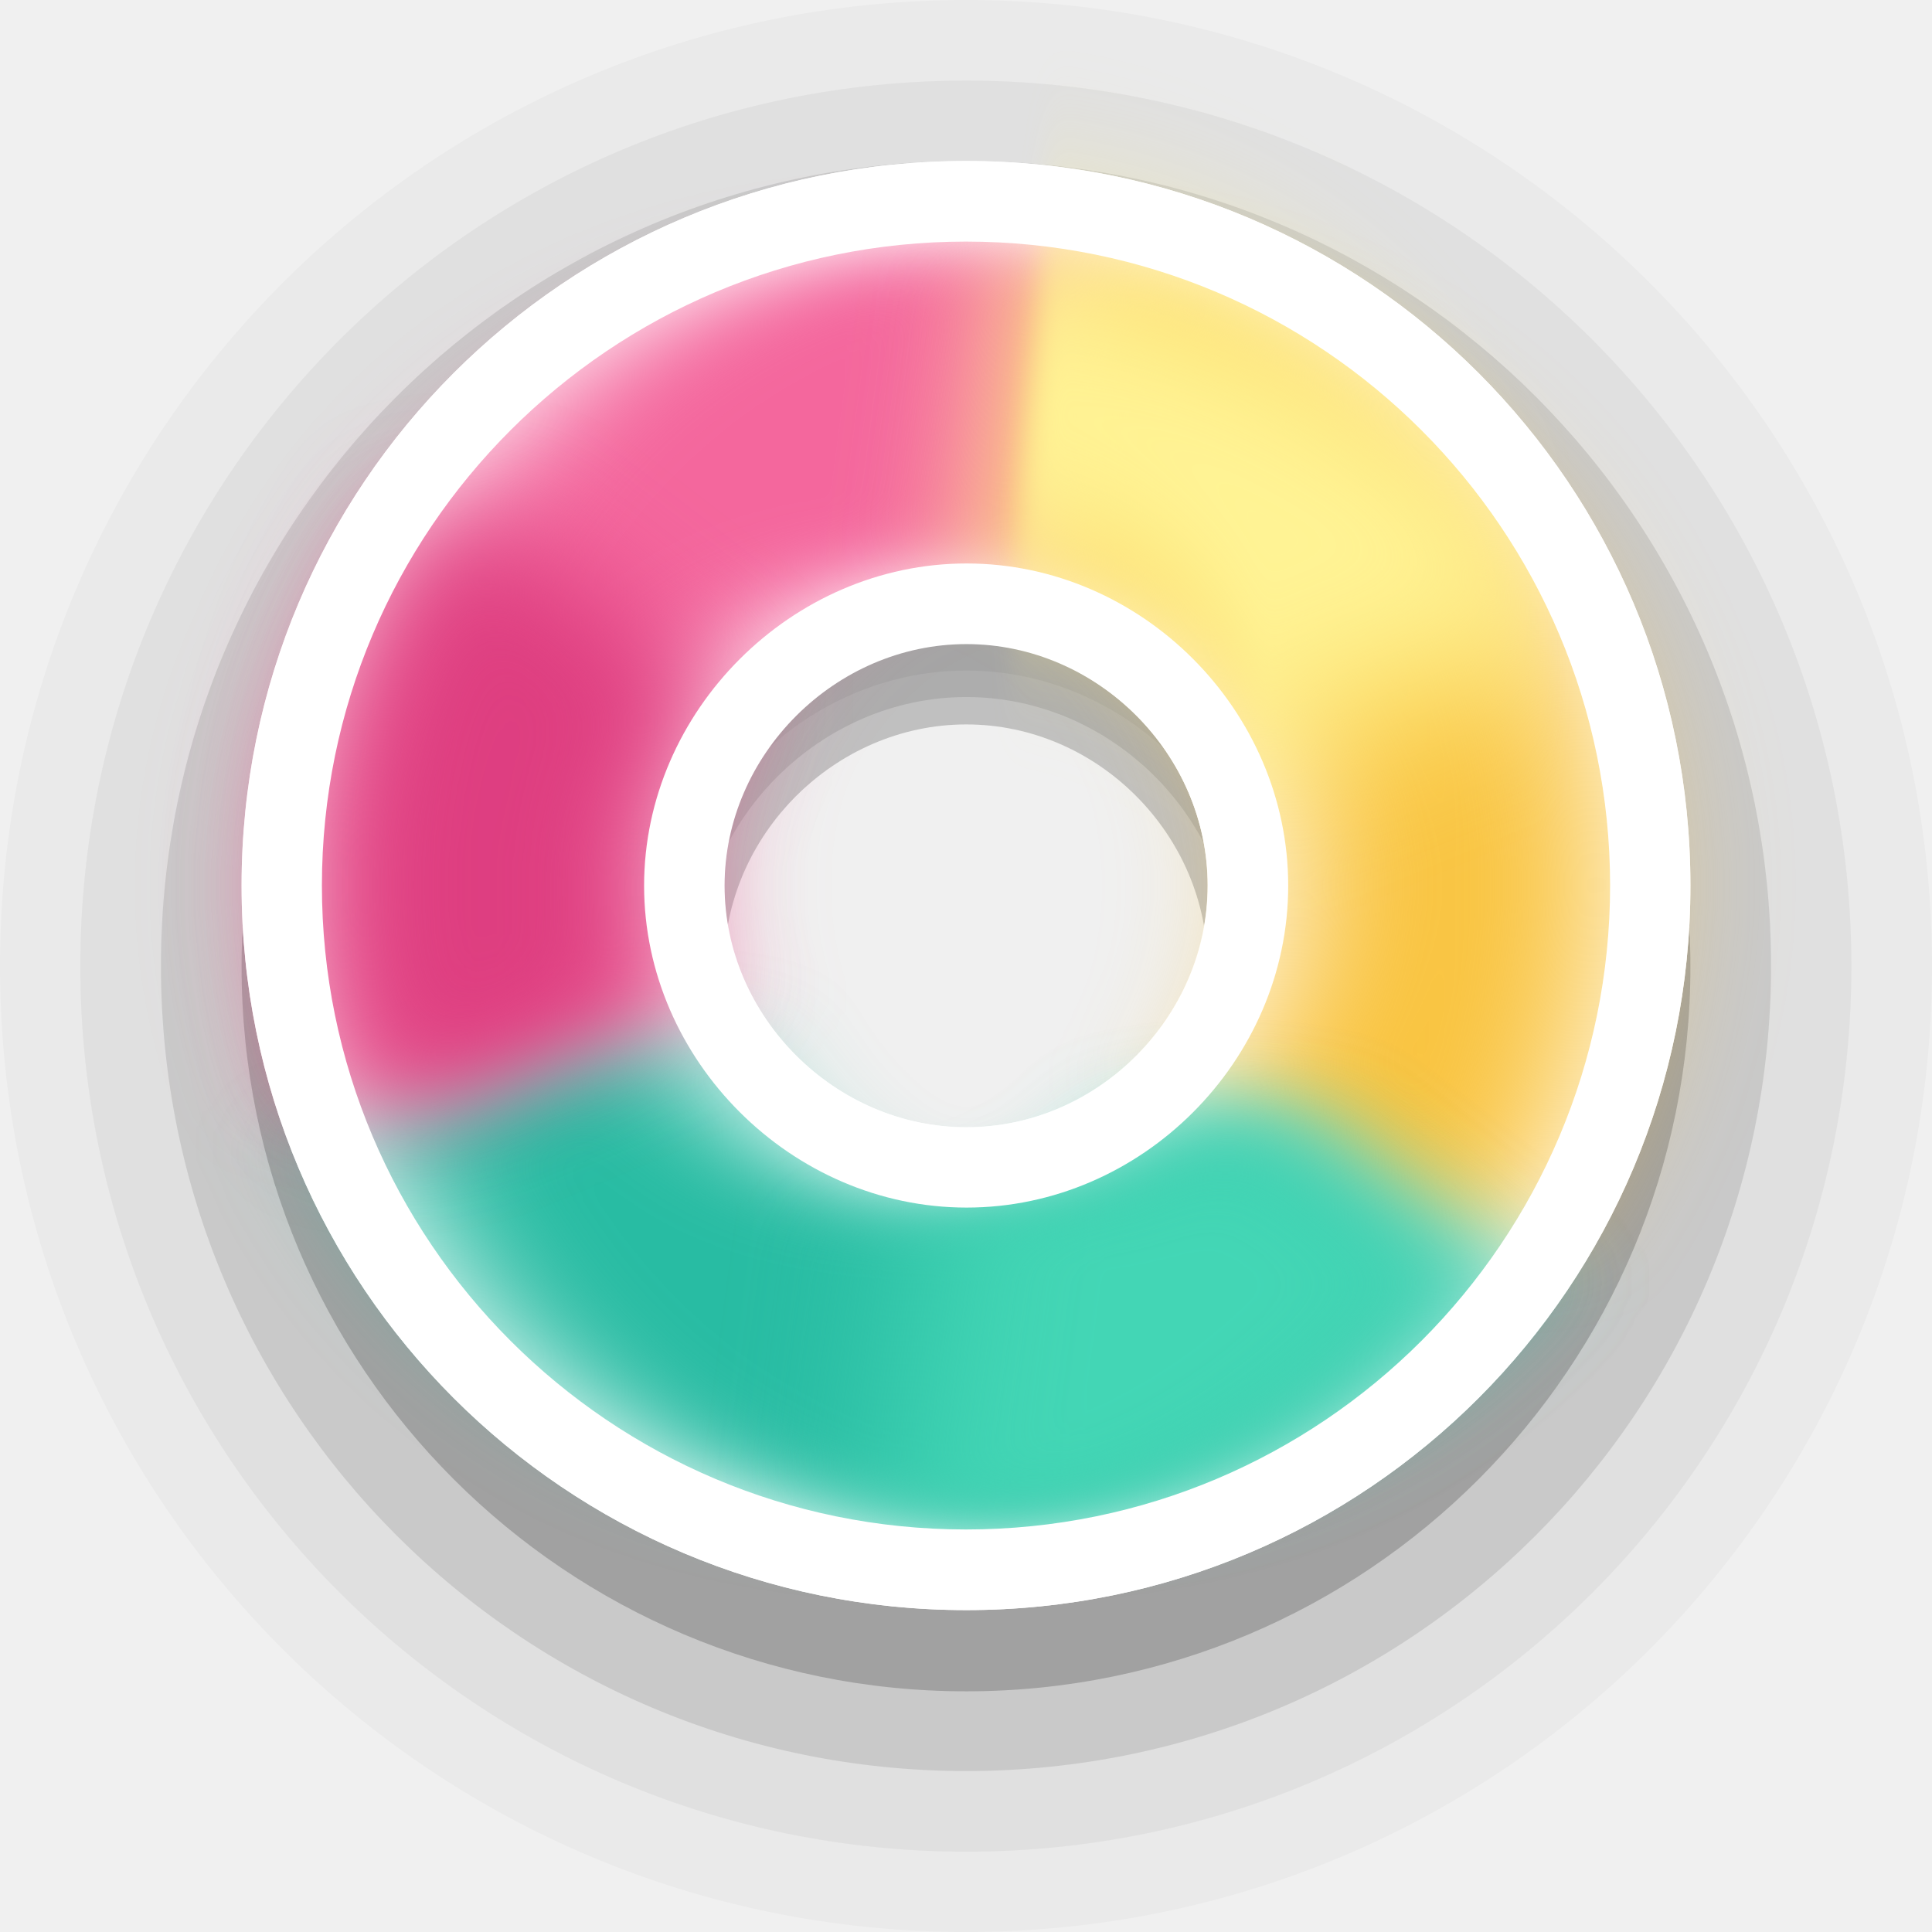
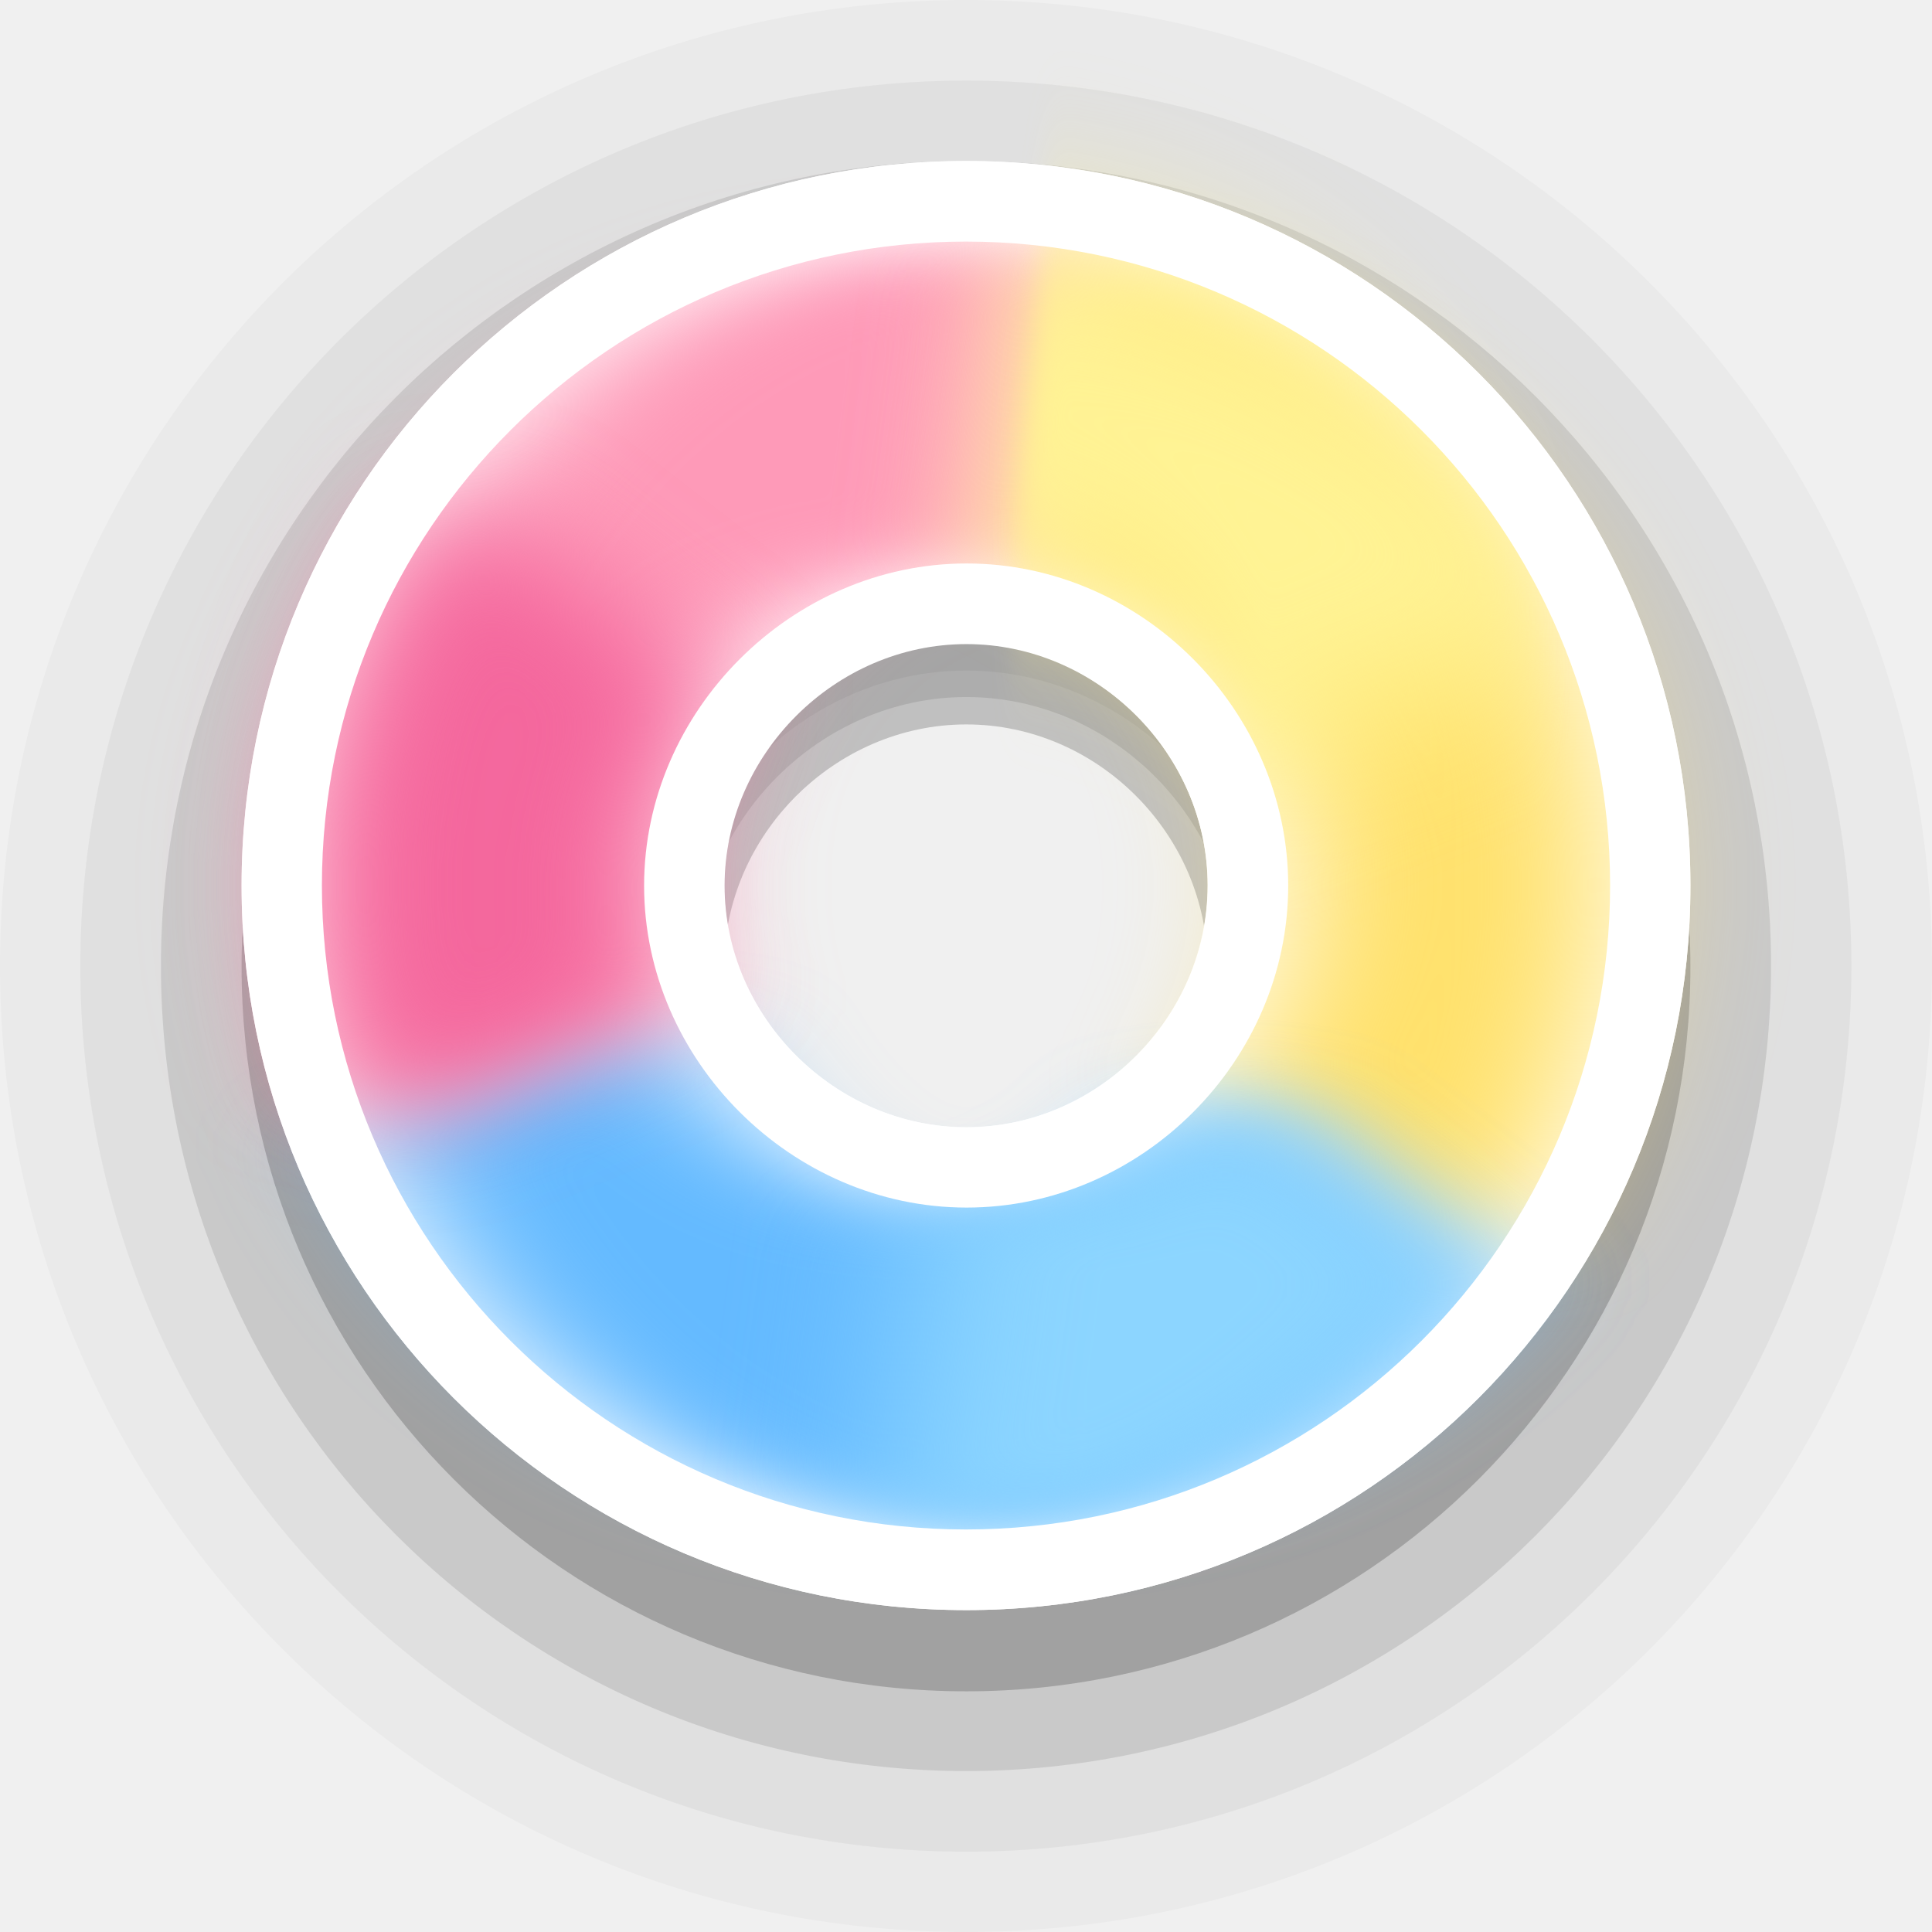
<svg xmlns="http://www.w3.org/2000/svg" width="24" height="24" viewBox="0 0 6.35 6.35" version="1.1" id="svg1">
  <defs id="defs1">
    <filter style="color-interpolation-filters:sRGB" id="filter18" x="-0.148" y="-0.222" width="1.296" height="1.445">
      <feGaussianBlur stdDeviation="0.196" id="feGaussianBlur18" />
    </filter>
    <filter style="color-interpolation-filters:sRGB" id="filter19" x="-0.294" y="-0.127" width="1.589" height="1.255">
      <feGaussianBlur stdDeviation="0.195" id="feGaussianBlur19" />
    </filter>
    <filter style="color-interpolation-filters:sRGB" id="filter20" x="-0.148" y="-0.222" width="1.296" height="1.445">
      <feGaussianBlur stdDeviation="0.196" id="feGaussianBlur20" />
    </filter>
    <filter style="color-interpolation-filters:sRGB" id="filter20-7" x="-0.222" y="-0.392" width="1.445" height="1.784">
      <feGaussianBlur stdDeviation="0.196" id="feGaussianBlur20-9" />
    </filter>
  </defs>
  <path id="circle2-5-2-6" style="font-variation-settings:normal;opacity:0.2;vector-effect:none;fill:#000000;fill-opacity:1;stroke:none;stroke-width:1.058;stroke-linecap:round;stroke-linejoin:round;stroke-miterlimit:4;stroke-dasharray:none;stroke-dashoffset:0;stroke-opacity:1;-inkscape-stroke:none;paint-order:stroke markers fill;stop-color:#000000;stop-opacity:1" d="m 3.176,0.794 c -1.317,0 -2.382,1.065 -2.382,2.383 0,1.317 1.065,2.382 2.382,2.382 1.317,0 2.38,-1.065 2.38,-2.382 0,-1.317 -1.063,-2.383 -2.38,-2.383 z m 0,1.587 c 0.432,0 0.793,0.363 0.793,0.796 0,0.433 -0.362,0.795 -0.793,0.795 -0.432,0 -0.796,-0.364 -0.796,-0.795 0,-0.432 0.364,-0.796 0.796,-0.796 z" />
  <path id="circle2-5-2-6-9" style="font-variation-settings:normal;opacity:0.1;vector-effect:none;fill:#000000;fill-opacity:1;stroke:none;stroke-width:1.058;stroke-linecap:round;stroke-linejoin:round;stroke-miterlimit:4;stroke-dasharray:none;stroke-dashoffset:0;stroke-opacity:1;-inkscape-stroke:none;paint-order:stroke markers fill;stop-color:#000000;stop-opacity:1" d="m 3.176,0.529 c -1.464,0 -2.647,1.183 -2.647,2.646 0,1.463 1.183,2.646 2.647,2.646 1.464,0 2.645,-1.183 2.645,-2.646 0,-1.463 -1.181,-2.646 -2.645,-2.646 z m 0,1.762 c 0.48,0 0.881,0.403 0.881,0.884 0,0.481 -0.402,0.883 -0.881,0.883 -0.48,0 -0.884,-0.404 -0.884,-0.883 0,-0.479 0.405,-0.884 0.884,-0.884 z" />
  <path id="circle2-5-2-6-9-1" style="font-variation-settings:normal;opacity:0.05;vector-effect:none;fill:#000000;fill-opacity:1;stroke:none;stroke-width:1.058;stroke-linecap:round;stroke-linejoin:round;stroke-miterlimit:4;stroke-dasharray:none;stroke-dashoffset:0;stroke-opacity:1;-inkscape-stroke:none;paint-order:stroke markers fill;stop-color:#000000;stop-opacity:1" d="m 3.176,0.265 c -1.61,0 -2.912,1.301 -2.912,2.911 0,1.609 1.302,2.91 2.912,2.91 1.61,0 2.909,-1.301 2.909,-2.91 0,-1.609 -1.299,-2.911 -2.909,-2.911 z m 0,1.939 c 0.527,0 0.97,0.443 0.97,0.972 0,0.529 -0.442,0.972 -0.97,0.972 -0.527,0 -0.973,-0.444 -0.973,-0.972 0,-0.527 0.445,-0.972 0.973,-0.972 z" />
  <path id="circle2-5-2-6-9-1-3" style="font-variation-settings:normal;opacity:0.025;vector-effect:none;fill:#000000;fill-opacity:1;stroke:none;stroke-width:1.058;stroke-linecap:round;stroke-linejoin:round;stroke-miterlimit:4;stroke-dasharray:none;stroke-dashoffset:0;stroke-opacity:1;-inkscape-stroke:none;paint-order:stroke markers fill;stop-color:#000000;stop-opacity:1" d="M 3.176,0 C 1.42,0 0,1.42 0,3.175 0,4.931 1.42,6.35 3.176,6.35 4.933,6.35 6.35,4.931 6.35,3.175 6.35,1.42 4.933,0 3.176,0 Z m 0,2.115 c 0.575,0 1.058,0.483 1.058,1.061 0,0.577 -0.482,1.06 -1.058,1.06 -0.575,0 -1.061,-0.485 -1.061,-1.06 0,-0.575 0.486,-1.061 1.061,-1.061 z" />
  <path id="circle2-5-2" style="fill:#ffffff;fill-opacity:1;stroke:none;stroke-width:1.27;paint-order:stroke markers fill" d="m 3.176,0.529 c -1.317,0 -2.382,1.065 -2.382,2.382 0,1.317 1.065,2.381 2.382,2.381 1.317,0 2.38,-1.065 2.38,-2.381 0,-1.316 -1.063,-2.382 -2.38,-2.382 z m 0,1.586 c 0.432,0 0.793,0.363 0.793,0.795 0,0.433 -0.362,0.795 -0.793,0.795 -0.432,0 -0.796,-0.364 -0.796,-0.795 0,-0.431 0.364,-0.795 0.796,-0.795 z" />
  <g id="g7" transform="rotate(-22.5,3.174962,2.910445)">
-     <path id="path6" style="fill:#f4679d;fill-opacity:1;stroke:none;stroke-width:0;stroke-linejoin:round;filter:url(#filter18)" d="M 3.175,0.794 A 2.117,2.117 0 0 0 1.058,2.91 H 2.117 A 1.058,1.058 0 0 1 3.175,1.852 1.058,1.058 0 0 1 3.704,1.994 L 4.233,1.077 A 2.117,2.117 0 0 0 3.175,0.794 Z" />
-     <path id="path5" style="fill:#f9c440;fill-opacity:1;stroke:#000000;stroke-width:0;stroke-linejoin:round;filter:url(#filter19)" d="M 4.233,1.077 3.704,1.994 A 1.058,1.058 0 0 1 4.233,2.91 1.058,1.058 0 0 1 3.704,3.827 L 4.233,4.743 A 2.117,2.117 0 0 0 5.292,2.91 2.117,2.117 0 0 0 4.233,1.077 Z" />
-     <path id="path1" style="fill:#28bca3;fill-opacity:1;stroke:#000000;stroke-width:0;stroke-linejoin:round;filter:url(#filter20)" d="M 2.117,2.91 H 1.058 A 2.117,2.117 0 0 0 3.175,5.027 2.117,2.117 0 0 0 4.233,4.743 L 3.704,3.827 A 1.058,1.058 0 0 1 3.175,3.969 1.058,1.058 0 0 1 2.117,2.91 Z" />
-     <path id="path1-0" style="fill:#43d6b5;fill-opacity:1;stroke:#000000;stroke-width:0;stroke-linejoin:round;filter:url(#filter20-7)" d="M 2.651,3.819 2.121,4.735 A 2.117,2.117 0 0 0 3.18,5.019 2.117,2.117 0 0 0 4.238,4.735 L 3.709,3.819 A 1.058,1.058 0 0 1 3.18,3.96 1.058,1.058 0 0 1 2.651,3.819 Z" />
-     <path id="path7" style="fill:#de3e80;fill-opacity:1;stroke:#000000;stroke-width:0;stroke-linejoin:round;filter:url(#filter20-7)" d="M 3.921,2.827 3.391,3.743 A 2.117,2.117 0 0 0 4.45,4.027 2.117,2.117 0 0 0 5.508,3.743 L 4.979,2.827 A 1.058,1.058 0 0 1 4.45,2.968 1.058,1.058 0 0 1 3.921,2.827 Z" transform="rotate(120,3.523547,2.042204)" />
+     <path id="path6" style="fill:#fe9ab8;fill-opacity:1;stroke:none;stroke-width:0;stroke-linejoin:round;filter:url(#filter18)" d="M 3.175,0.794 A 2.117,2.117 0 0 0 1.058,2.91 H 2.117 A 1.058,1.058 0 0 1 3.175,1.852 1.058,1.058 0 0 1 3.704,1.994 L 4.233,1.077 A 2.117,2.117 0 0 0 3.175,0.794 Z" />
+     <path id="path5" style="fill:#ffe16b;fill-opacity:1;stroke:#000000;stroke-width:0;stroke-linejoin:round;filter:url(#filter19)" d="M 4.233,1.077 3.704,1.994 A 1.058,1.058 0 0 1 4.233,2.91 1.058,1.058 0 0 1 3.704,3.827 L 4.233,4.743 A 2.117,2.117 0 0 0 5.292,2.91 2.117,2.117 0 0 0 4.233,1.077 Z" />
+     <path id="path1" style="fill:#64baff;fill-opacity:1;stroke:#000000;stroke-width:0;stroke-linejoin:round;filter:url(#filter20)" d="M 2.117,2.91 H 1.058 A 2.117,2.117 0 0 0 3.175,5.027 2.117,2.117 0 0 0 4.233,4.743 L 3.704,3.827 A 1.058,1.058 0 0 1 3.175,3.969 1.058,1.058 0 0 1 2.117,2.91 Z" />
+     <path id="path1-0" style="fill:#8cd5ff;fill-opacity:1;stroke:#000000;stroke-width:0;stroke-linejoin:round;filter:url(#filter20-7)" d="M 2.651,3.819 2.121,4.735 A 2.117,2.117 0 0 0 3.18,5.019 2.117,2.117 0 0 0 4.238,4.735 L 3.709,3.819 A 1.058,1.058 0 0 1 3.18,3.96 1.058,1.058 0 0 1 2.651,3.819 Z" />
+     <path id="path7" style="fill:#f4679d;fill-opacity:1;stroke:#000000;stroke-width:0;stroke-linejoin:round;filter:url(#filter20-7)" d="M 3.921,2.827 3.391,3.743 A 2.117,2.117 0 0 0 4.45,4.027 2.117,2.117 0 0 0 5.508,3.743 L 4.979,2.827 A 1.058,1.058 0 0 1 4.45,2.968 1.058,1.058 0 0 1 3.921,2.827 Z" transform="rotate(120,3.523547,2.042204)" />
    <path id="path4" style="fill:#fff394;fill-opacity:1;stroke:#000000;stroke-width:0;stroke-linejoin:round;filter:url(#filter20-7)" d="M 3.921,2.827 3.391,3.743 A 2.117,2.117 0 0 0 4.45,4.027 2.117,2.117 0 0 0 5.508,3.743 L 4.979,2.827 A 1.058,1.058 0 0 1 4.45,2.968 1.058,1.058 0 0 1 3.921,2.827 Z" transform="rotate(-120,4.101157,2.778143)" />
  </g>
  <path id="path18-2" style="fill:#ffffff;fill-opacity:1;stroke:none;stroke-width:1.27;paint-order:stroke markers fill" d="m 3.177,1.852 c -0.575,0 -1.06,0.485 -1.06,1.059 0,0.574 0.485,1.058 1.06,1.058 0.575,0 1.057,-0.482 1.057,-1.058 0,-0.576 -0.482,-1.059 -1.057,-1.059 z m -5.167e-4,0.265 c 0.431,0 0.793,0.362 0.793,0.794 0,0.432 -0.362,0.794 -0.793,0.794 -0.431,0 -0.795,-0.363 -0.795,-0.794 0,-0.431 0.364,-0.794 0.795,-0.794 z" />
  <path id="circle2-5-2-3" style="fill:#ffffff;fill-opacity:1;stroke:none;stroke-width:1.27;paint-order:stroke markers fill" d="M 3.176 0.529 C 1.859 0.529 0.794 1.594 0.794 2.91 C 0.794 4.227 1.859 5.292 3.176 5.292 C 4.493 5.292 5.556 4.227 5.556 2.91 C 5.556 1.594 4.493 0.529 3.176 0.529 z M 3.175 0.794 A 2.117 2.117 0 0 1 5.292 2.91 A 2.117 2.117 0 0 1 3.175 5.027 A 2.117 2.117 0 0 1 1.058 2.91 A 2.117 2.117 0 0 1 3.175 0.794 z " />
  <path style="opacity:0.15;fill:#d48e15;stroke-width:0.529;stroke-linejoin:round" d="M 3.175,2.91 1.597,5.643" id="path3" />
</svg>
